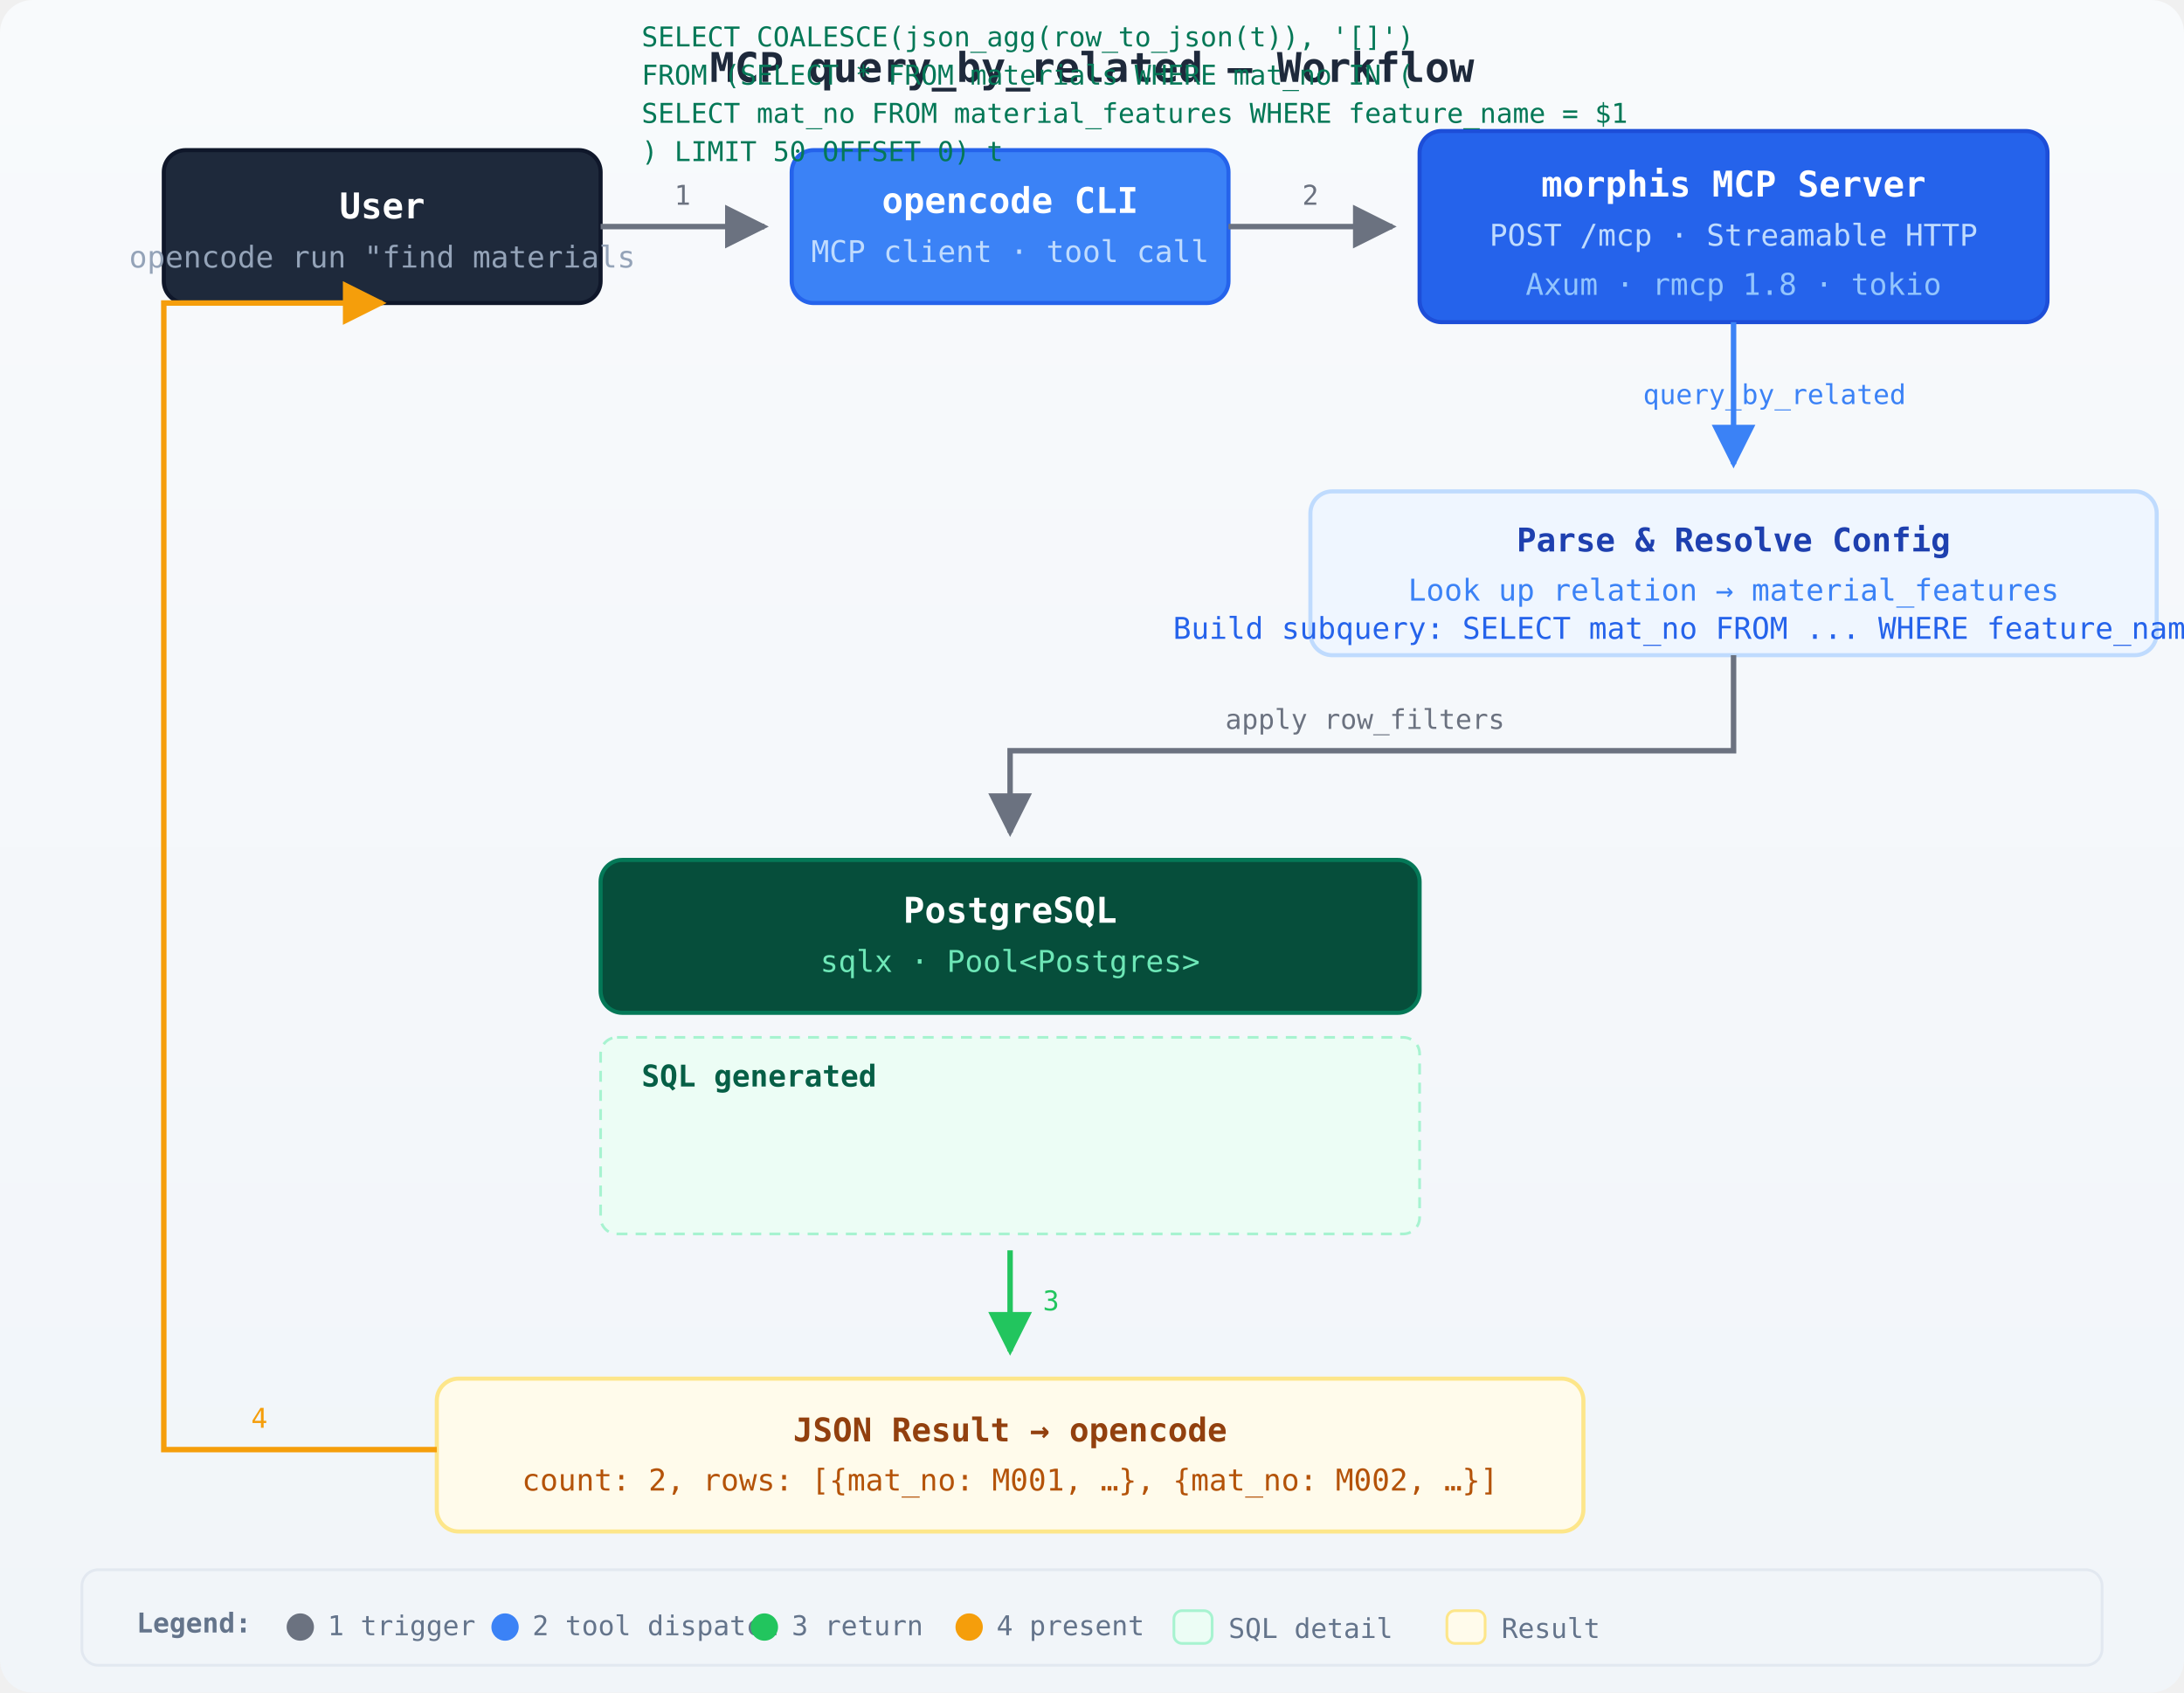
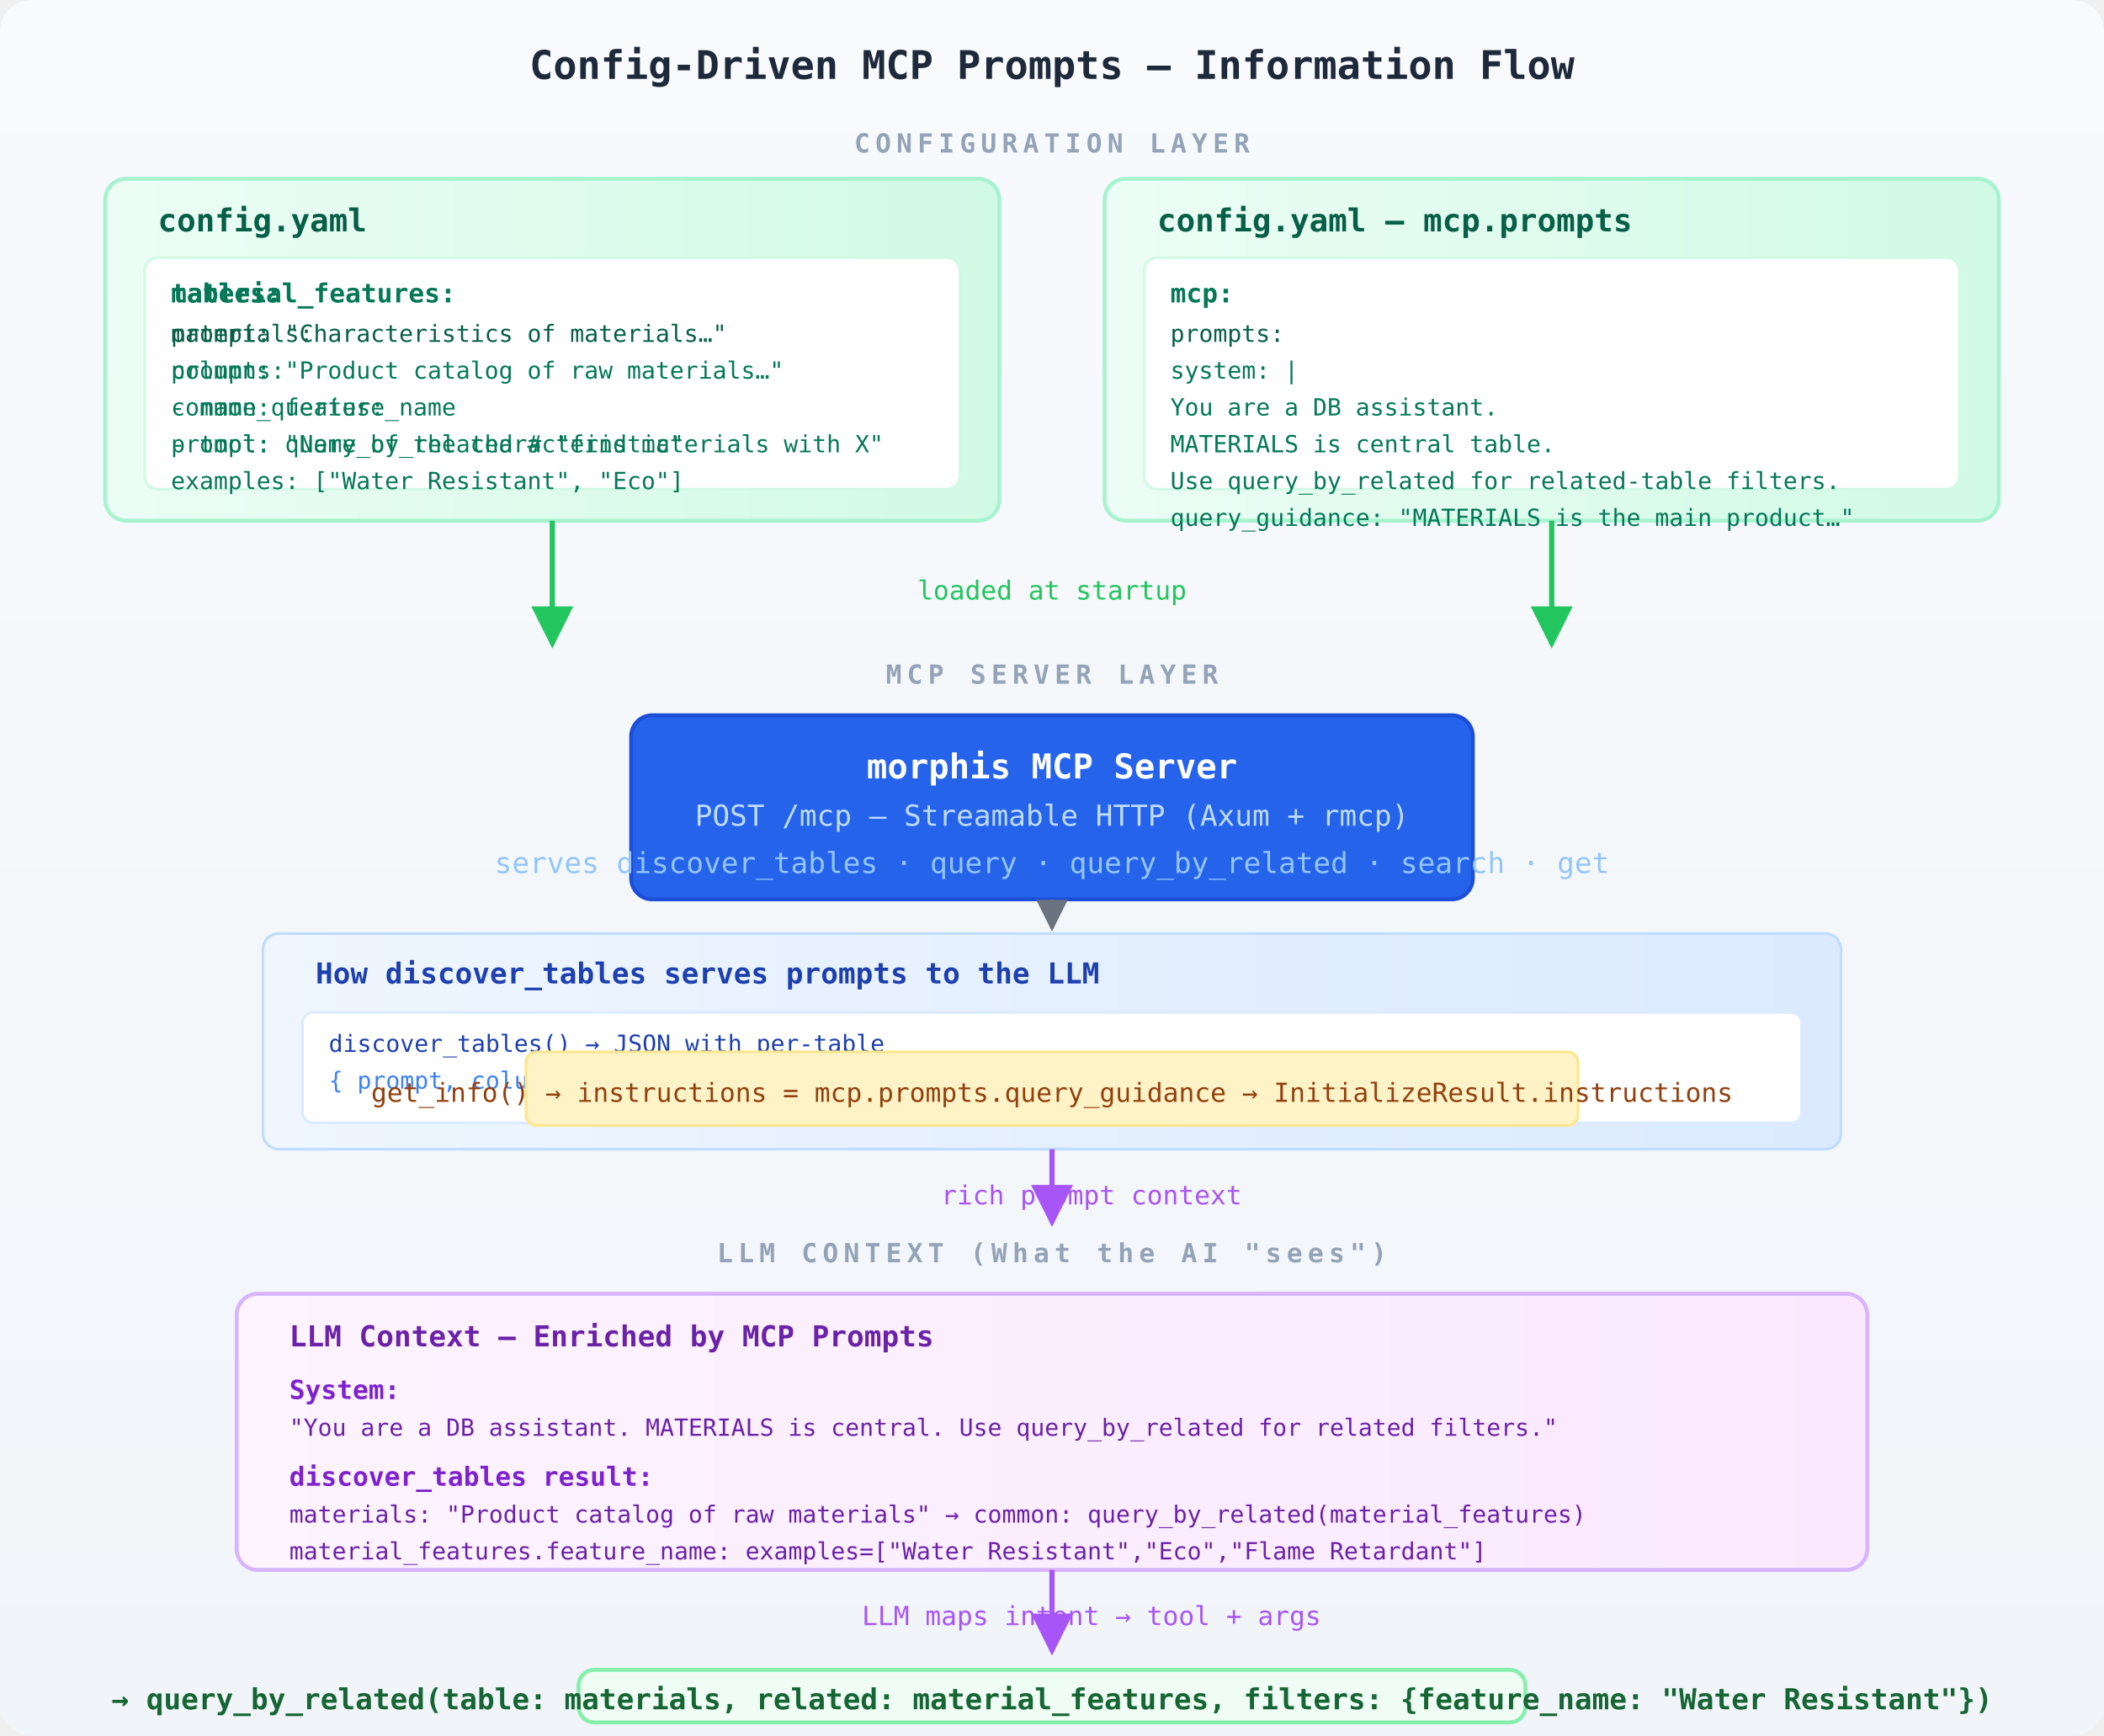
- <svg xmlns="http://www.w3.org/2000/svg" viewBox="0 0 800 620" font-family="'SF Mono','JetBrains Mono','Cascadia Code','Consolas',monospace" font-size="13">
+ <svg xmlns="http://www.w3.org/2000/svg" viewBox="0 0 800 660" font-family="'SF Mono','JetBrains Mono','Cascadia Code','Consolas',monospace" font-size="13">
  <defs>
+     <linearGradient id="bg" x1="0" y1="0" x2="0" y2="1">
+       <stop offset="0%" stop-color="#f8fafc" />
+       <stop offset="100%" stop-color="#f1f5f9" />
+     </linearGradient>
+     <linearGradient id="prompt-grad" x1="0" y1="0" x2="1" y2="0">
+       <stop offset="0%" stop-color="#fdf4ff" />
+       <stop offset="100%" stop-color="#fae8ff" />
+     </linearGradient>
+     <linearGradient id="tool-grad" x1="0" y1="0" x2="1" y2="0">
+       <stop offset="0%" stop-color="#eff6ff" />
+       <stop offset="100%" stop-color="#dbeafe" />
+     </linearGradient>
+     <linearGradient id="config-grad" x1="0" y1="0" x2="1" y2="0">
+       <stop offset="0%" stop-color="#ecfdf5" />
+       <stop offset="100%" stop-color="#d1fae5" />
+     </linearGradient>
    <marker id="arrow" viewBox="0 0 10 10" refX="9" refY="5" markerWidth="8" markerHeight="8" orient="auto">
      <path d="M 0 0 L 10 5 L 0 10 z" fill="#6b7280" />
    </marker>
-     <marker id="arrow-blue" viewBox="0 0 10 10" refX="9" refY="5" markerWidth="8" markerHeight="8" orient="auto">
-       <path d="M 0 0 L 10 5 L 0 10 z" fill="#3b82f6" />
+     <marker id="arrow-purple" viewBox="0 0 10 10" refX="9" refY="5" markerWidth="8" markerHeight="8" orient="auto">
+       <path d="M 0 0 L 10 5 L 0 10 z" fill="#a855f7" />
    </marker>
    <marker id="arrow-green" viewBox="0 0 10 10" refX="9" refY="5" markerWidth="8" markerHeight="8" orient="auto">
      <path d="M 0 0 L 10 5 L 0 10 z" fill="#22c55e" />
    </marker>
-     <marker id="arrow-result" viewBox="0 0 10 10" refX="9" refY="5" markerWidth="8" markerHeight="8" orient="auto">
-       <path d="M 0 0 L 10 5 L 0 10 z" fill="#f59e0b" />
-     </marker>
-     <linearGradient id="bg" x1="0" y1="0" x2="0" y2="1">
-       <stop offset="0%" stop-color="#f8fafc" />
-       <stop offset="100%" stop-color="#f1f5f9" />
-     </linearGradient>
  </defs>
-   <rect width="800" height="620" fill="url(#bg)" rx="12" ry="12" />
-   <text x="400" y="30" text-anchor="middle" font-size="15" font-weight="700" fill="#1e293b">MCP query_by_related — Workflow</text>
-   <rect x="60" y="55" width="160" height="56" rx="8" fill="#1e293b" stroke="#0f172a" stroke-width="1.5" />
-   <text x="140" y="80" text-anchor="middle" font-size="13" font-weight="700" fill="#fff">User</text>
-   <text x="140" y="98" text-anchor="middle" font-size="11" fill="#94a3b8">opencode run "find materials</text>
-   <line x1="220" y1="83" x2="280" y2="83" stroke="#6b7280" stroke-width="2" marker-end="url(#arrow)" />
-   <text x="250" y="75" text-anchor="middle" font-size="10" fill="#6b7280">1</text>
-   <rect x="290" y="55" width="160" height="56" rx="8" fill="#3b82f6" stroke="#2563eb" stroke-width="1.5" />
-   <text x="370" y="78" text-anchor="middle" font-size="13" font-weight="700" fill="#fff">opencode CLI</text>
-   <text x="370" y="96" text-anchor="middle" font-size="11" fill="#bfdbfe">MCP client · tool call</text>
-   <line x1="450" y1="83" x2="510" y2="83" stroke="#6b7280" stroke-width="2" marker-end="url(#arrow)" />
-   <text x="480" y="75" text-anchor="middle" font-size="10" fill="#6b7280">2</text>
-   <rect x="520" y="48" width="230" height="70" rx="8" fill="#2563eb" stroke="#1d4ed8" stroke-width="1.5" />
-   <text x="635" y="72" text-anchor="middle" font-size="13" font-weight="700" fill="#fff">morphis MCP Server</text>
-   <text x="635" y="90" text-anchor="middle" font-size="11" fill="#bfdbfe">POST /mcp · Streamable HTTP</text>
-   <text x="635" y="108" text-anchor="middle" font-size="11" fill="#93c5fd">Axum · rmcp 1.8 · tokio</text>
-   <line x1="635" y1="118" x2="635" y2="170" stroke="#3b82f6" stroke-width="2" marker-end="url(#arrow-blue)" />
-   <text x="650" y="148" text-anchor="middle" font-size="10" fill="#3b82f6">query_by_related</text>
-   <rect x="480" y="180" width="310" height="60" rx="8" fill="#eff6ff" stroke="#bfdbfe" stroke-width="1.5" />
-   <text x="635" y="202" text-anchor="middle" font-size="12" font-weight="600" fill="#1e40af">Parse &amp; Resolve Config</text>
-   <text x="635" y="220" text-anchor="middle" font-size="11" fill="#3b82f6">Look up relation → material_features</text>
-   <text x="635" y="234" text-anchor="middle" font-size="11" fill="#2563eb">Build subquery: SELECT mat_no FROM ... WHERE feature_name = $1</text>
-   <path d="M 635 240 L 635 275 L 370 275 L 370 305" stroke="#6b7280" stroke-width="2" marker-end="url(#arrow)" fill="none" />
-   <text x="500" y="267" text-anchor="middle" font-size="10" fill="#6b7280">apply row_filters</text>
-   <rect x="220" y="315" width="300" height="56" rx="8" fill="#064e3b" stroke="#047857" stroke-width="1.5" />
-   <text x="370" y="338" text-anchor="middle" font-size="13" font-weight="700" fill="#fff">PostgreSQL</text>
-   <text x="370" y="356" text-anchor="middle" font-size="11" fill="#6ee7b7">sqlx · Pool&lt;Postgres&gt;</text>
-   <rect x="220" y="380" width="300" height="72" rx="6" fill="#ecfdf5" stroke="#a7f3d0" stroke-width="1" stroke-dasharray="4,3" />
-   <text x="235" y="398" font-size="11" font-weight="600" fill="#065f46">SQL generated</text>
-   <text font-size="10" fill="#047857">
-     <tspan x="235" dy="17">SELECT COALESCE(json_agg(row_to_json(t)), '[]')</tspan>
-     <tspan x="235" dy="14">FROM (SELECT * FROM materials WHERE mat_no IN (</tspan>
-     <tspan x="235" dy="14">  SELECT mat_no FROM material_features WHERE feature_name = $1</tspan>
-     <tspan x="235" dy="14">) LIMIT 50 OFFSET 0) t</tspan>
-   </text>
-   <line x1="370" y1="458" x2="370" y2="495" stroke="#22c55e" stroke-width="2" marker-end="url(#arrow-green)" />
-   <text x="385" y="480" text-anchor="middle" font-size="10" fill="#22c55e">3</text>
-   <rect x="160" y="505" width="420" height="56" rx="8" fill="#fffbeb" stroke="#fde68a" stroke-width="1.5" />
-   <text x="370" y="528" text-anchor="middle" font-size="12" font-weight="600" fill="#92400e">JSON Result → opencode</text>
-   <text x="370" y="546" text-anchor="middle" font-size="11" fill="#b45309">count: 2, rows: [{mat_no: M001, …}, {mat_no: M002, …}]</text>
-   <path d="M 160 531 L 60 531 L 60 111 L 140 111" stroke="#f59e0b" stroke-width="2" marker-end="url(#arrow-result)" fill="none" />
-   <text x="95" y="523" text-anchor="middle" font-size="10" fill="#f59e0b">4</text>
-   <rect x="30" y="575" width="740" height="35" rx="6" fill="#f1f5f9" stroke="#e2e8f0" stroke-width="1" />
-   <text x="50" y="598" font-size="10" font-weight="600" fill="#64748b">Legend:</text>
-   <circle cx="110" cy="596" r="5" fill="#6b7280" />
-   <text x="120" y="599" font-size="10" fill="#64748b">1 trigger</text>
-   <circle cx="185" cy="596" r="5" fill="#3b82f6" />
-   <text x="195" y="599" font-size="10" fill="#64748b">2 tool dispatch</text>
-   <circle cx="280" cy="596" r="5" fill="#22c55e" />
-   <text x="290" y="599" font-size="10" fill="#64748b">3 return</text>
-   <circle cx="355" cy="596" r="5" fill="#f59e0b" />
-   <text x="365" y="599" font-size="10" fill="#64748b">4 present</text>
-   <rect x="430" y="590" width="14" height="12" rx="3" fill="#ecfdf5" stroke="#a7f3d0" stroke-width="1" />
-   <text x="450" y="600" font-size="10" fill="#64748b">SQL detail</text>
-   <rect x="530" y="590" width="14" height="12" rx="3" fill="#fffbeb" stroke="#fde68a" stroke-width="1" />
-   <text x="550" y="600" font-size="10" fill="#64748b">Result</text>
+   <rect width="800" height="660" fill="url(#bg)" rx="12" ry="12" />
+   <text x="400" y="30" text-anchor="middle" font-size="15" font-weight="700" fill="#1e293b">Config-Driven MCP Prompts — Information Flow</text>
+   <text x="400" y="58" text-anchor="middle" font-size="10" font-weight="600" fill="#94a3b8" letter-spacing="2">CONFIGURATION LAYER</text>
+   <rect x="40" y="68" width="340" height="130" rx="8" fill="url(#config-grad)" stroke="#a7f3d0" stroke-width="1.5" />
+   <text x="60" y="88" font-size="12" font-weight="700" fill="#065f46">config.yaml</text>
+   <rect x="55" y="98" width="310" height="88" rx="5" fill="#fff" stroke="#d1fae5" stroke-width="1" />
+   <text x="65" y="115" font-size="10" font-weight="600" fill="#047857">tables:</text>
+   <text x="65" y="130" font-size="9" fill="#065f46">  materials:</text>
+   <text x="65" y="144" font-size="9" fill="#047857">    prompt: "Product catalog of raw materials…"</text>
+   <text x="65" y="158" font-size="9" fill="#047857">    common_queries:</text>
+   <text x="65" y="172" font-size="9" fill="#047857">      - tool: query_by_related  # "find materials with X"</text>
+   <rect x="55" y="132" width="310" height="56" rx="5" fill="#fff" stroke="#d1fae5" stroke-width="1" opacity="0" />
+   <text x="65" y="115" font-size="10" font-weight="600" fill="#047857">  material_features:</text>
+   <text x="65" y="130" font-size="9" fill="#065f46">    prompt: "Characteristics of materials…"</text>
+   <text x="65" y="144" font-size="9" fill="#047857">    columns:</text>
+   <text x="65" y="158" font-size="9" fill="#047857">      - name: feature_name</text>
+   <text x="65" y="172" font-size="9" fill="#047857">        prompt: "Name of the characteristic"</text>
+   <text x="65" y="186" font-size="9" fill="#047857">        examples: ["Water Resistant", "Eco"]</text>
+   <rect x="420" y="68" width="340" height="130" rx="8" fill="url(#config-grad)" stroke="#a7f3d0" stroke-width="1.5" />
+   <text x="440" y="88" font-size="12" font-weight="700" fill="#065f46">config.yaml — mcp.prompts</text>
+   <rect x="435" y="98" width="310" height="88" rx="5" fill="#fff" stroke="#d1fae5" stroke-width="1" />
+   <text x="445" y="115" font-size="10" font-weight="600" fill="#047857">mcp:</text>
+   <text x="445" y="130" font-size="9" fill="#065f46">  prompts:</text>
+   <text x="445" y="144" font-size="9" fill="#047857">    system: |</text>
+   <text x="445" y="158" font-size="9" fill="#047857">      You are a DB assistant.</text>
+   <text x="445" y="172" font-size="9" fill="#047857">      MATERIALS is central table.</text>
+   <text x="445" y="186" font-size="9" fill="#047857">      Use query_by_related for related-table filters.</text>
+   <text x="445" y="200" font-size="9" fill="#047857">    query_guidance: "MATERIALS is the main product…"</text>
+   <line x1="210" y1="198" x2="210" y2="245" stroke="#22c55e" stroke-width="2" marker-end="url(#arrow-green)" />
+   <line x1="590" y1="198" x2="590" y2="245" stroke="#22c55e" stroke-width="2" marker-end="url(#arrow-green)" />
+   <text x="400" y="228" text-anchor="middle" font-size="10" fill="#22c55e">loaded at startup</text>
+   <text x="400" y="260" text-anchor="middle" font-size="10" font-weight="600" fill="#94a3b8" letter-spacing="2">MCP SERVER LAYER</text>
+   <rect x="240" y="272" width="320" height="70" rx="8" fill="#2563eb" stroke="#1d4ed8" stroke-width="1.5" />
+   <text x="400" y="296" text-anchor="middle" font-size="13" font-weight="700" fill="#fff">morphis MCP Server</text>
+   <text x="400" y="314" text-anchor="middle" font-size="11" fill="#bfdbfe">POST /mcp — Streamable HTTP (Axum + rmcp)</text>
+   <text x="400" y="332" text-anchor="middle" font-size="11" fill="#93c5fd">serves discover_tables · query · query_by_related · search · get</text>
+   <rect x="100" y="355" width="600" height="82" rx="6" fill="url(#tool-grad)" stroke="#bfdbfe" stroke-width="1" />
+   <text x="120" y="374" font-size="11" font-weight="600" fill="#1e40af">How discover_tables serves prompts to the LLM</text>
+   <rect x="115" y="385" width="570" height="42" rx="4" fill="#fff" stroke="#dbeafe" stroke-width="1" />
+   <text x="125" y="400" font-size="9" fill="#1e40af">discover_tables() → JSON with per-table</text>
+   <text x="125" y="414" font-size="9" fill="#3b82f6">{ prompt, columns: [{ name, type, prompt, examples }], common_queries, search_indexes }</text>
+   <rect x="200" y="400" width="400" height="28" rx="4" fill="#fef3c7" stroke="#fde68a" stroke-width="1" />
+   <text x="400" y="419" text-anchor="middle" font-size="10" fill="#92400e">get_info() → instructions = mcp.prompts.query_guidance → InitializeResult.instructions</text>
+   <line x1="400" y1="342" x2="400" y2="353" stroke="#6b7280" stroke-width="1.5" marker-end="url(#arrow)" />
+   <line x1="400" y1="437" x2="400" y2="465" stroke="#a855f7" stroke-width="2" marker-end="url(#arrow-purple)" />
+   <text x="415" y="458" text-anchor="middle" font-size="10" fill="#a855f7">rich prompt context</text>
+   <text x="400" y="480" text-anchor="middle" font-size="10" font-weight="600" fill="#94a3b8" letter-spacing="2">LLM CONTEXT (What the AI "sees")</text>
+   <rect x="90" y="492" width="620" height="105" rx="8" fill="url(#prompt-grad)" stroke="#d8b4fe" stroke-width="1.5" />
+   <text x="110" y="512" font-size="11" font-weight="700" fill="#6b21a8">LLM Context — Enriched by MCP Prompts</text>
+   <text x="110" y="532" font-size="10" font-weight="600" fill="#7e22ce">System:</text>
+   <text x="110" y="546" font-size="9" fill="#6b21a8">"You are a DB assistant. MATERIALS is central. Use query_by_related for related filters."</text>
+   <text x="110" y="565" font-size="10" font-weight="600" fill="#7e22ce">discover_tables result:</text>
+   <text x="110" y="579" font-size="9" fill="#6b21a8">materials: "Product catalog of raw materials" → common: query_by_related(material_features)</text>
+   <text x="110" y="593" font-size="9" fill="#6b21a8">material_features.feature_name: examples=["Water Resistant","Eco","Flame Retardant"]</text>
+   <line x1="400" y1="597" x2="400" y2="628" stroke="#a855f7" stroke-width="2" marker-end="url(#arrow-purple)" />
+   <text x="415" y="618" text-anchor="middle" font-size="10" fill="#a855f7">LLM maps intent → tool + args</text>
+   <rect x="220" y="635" width="360" height="20" rx="6" fill="#f0fdf4" stroke="#86efac" stroke-width="1.5" />
+   <text x="400" y="650" text-anchor="middle" font-size="11" font-weight="600" fill="#166534">→ query_by_related(table: materials, related: material_features, filters: {feature_name: "Water Resistant"})</text>
</svg>
